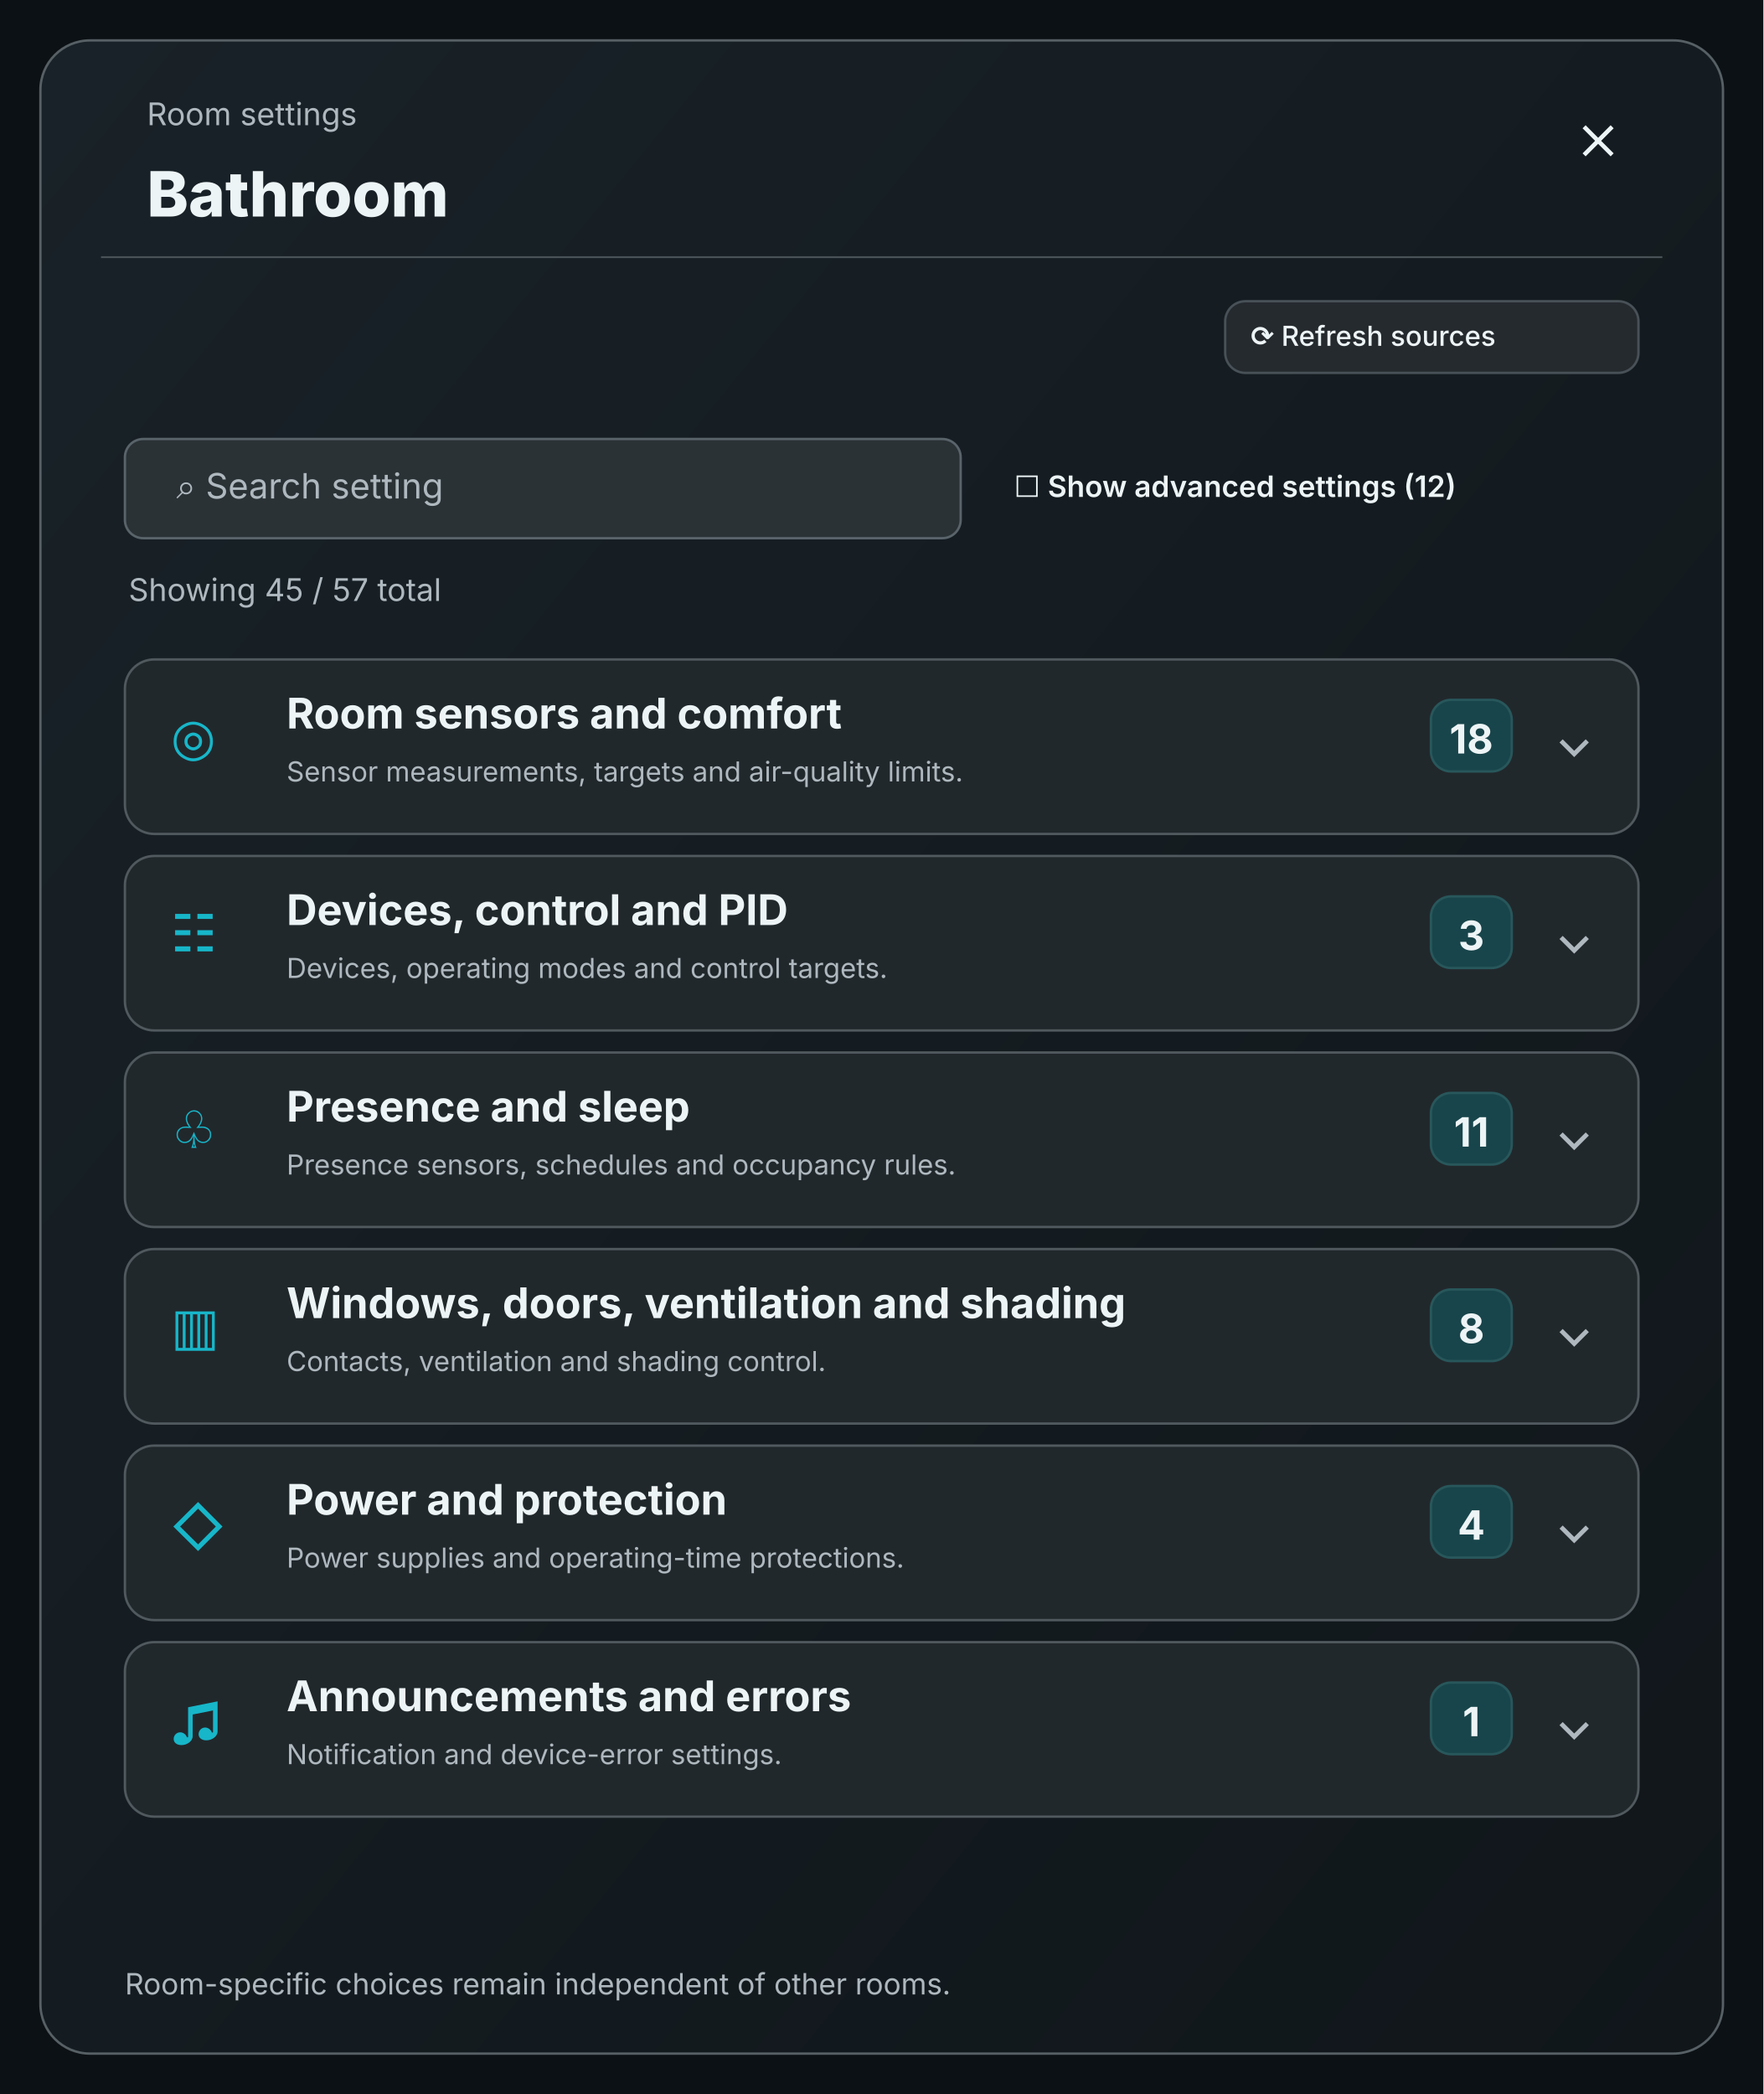
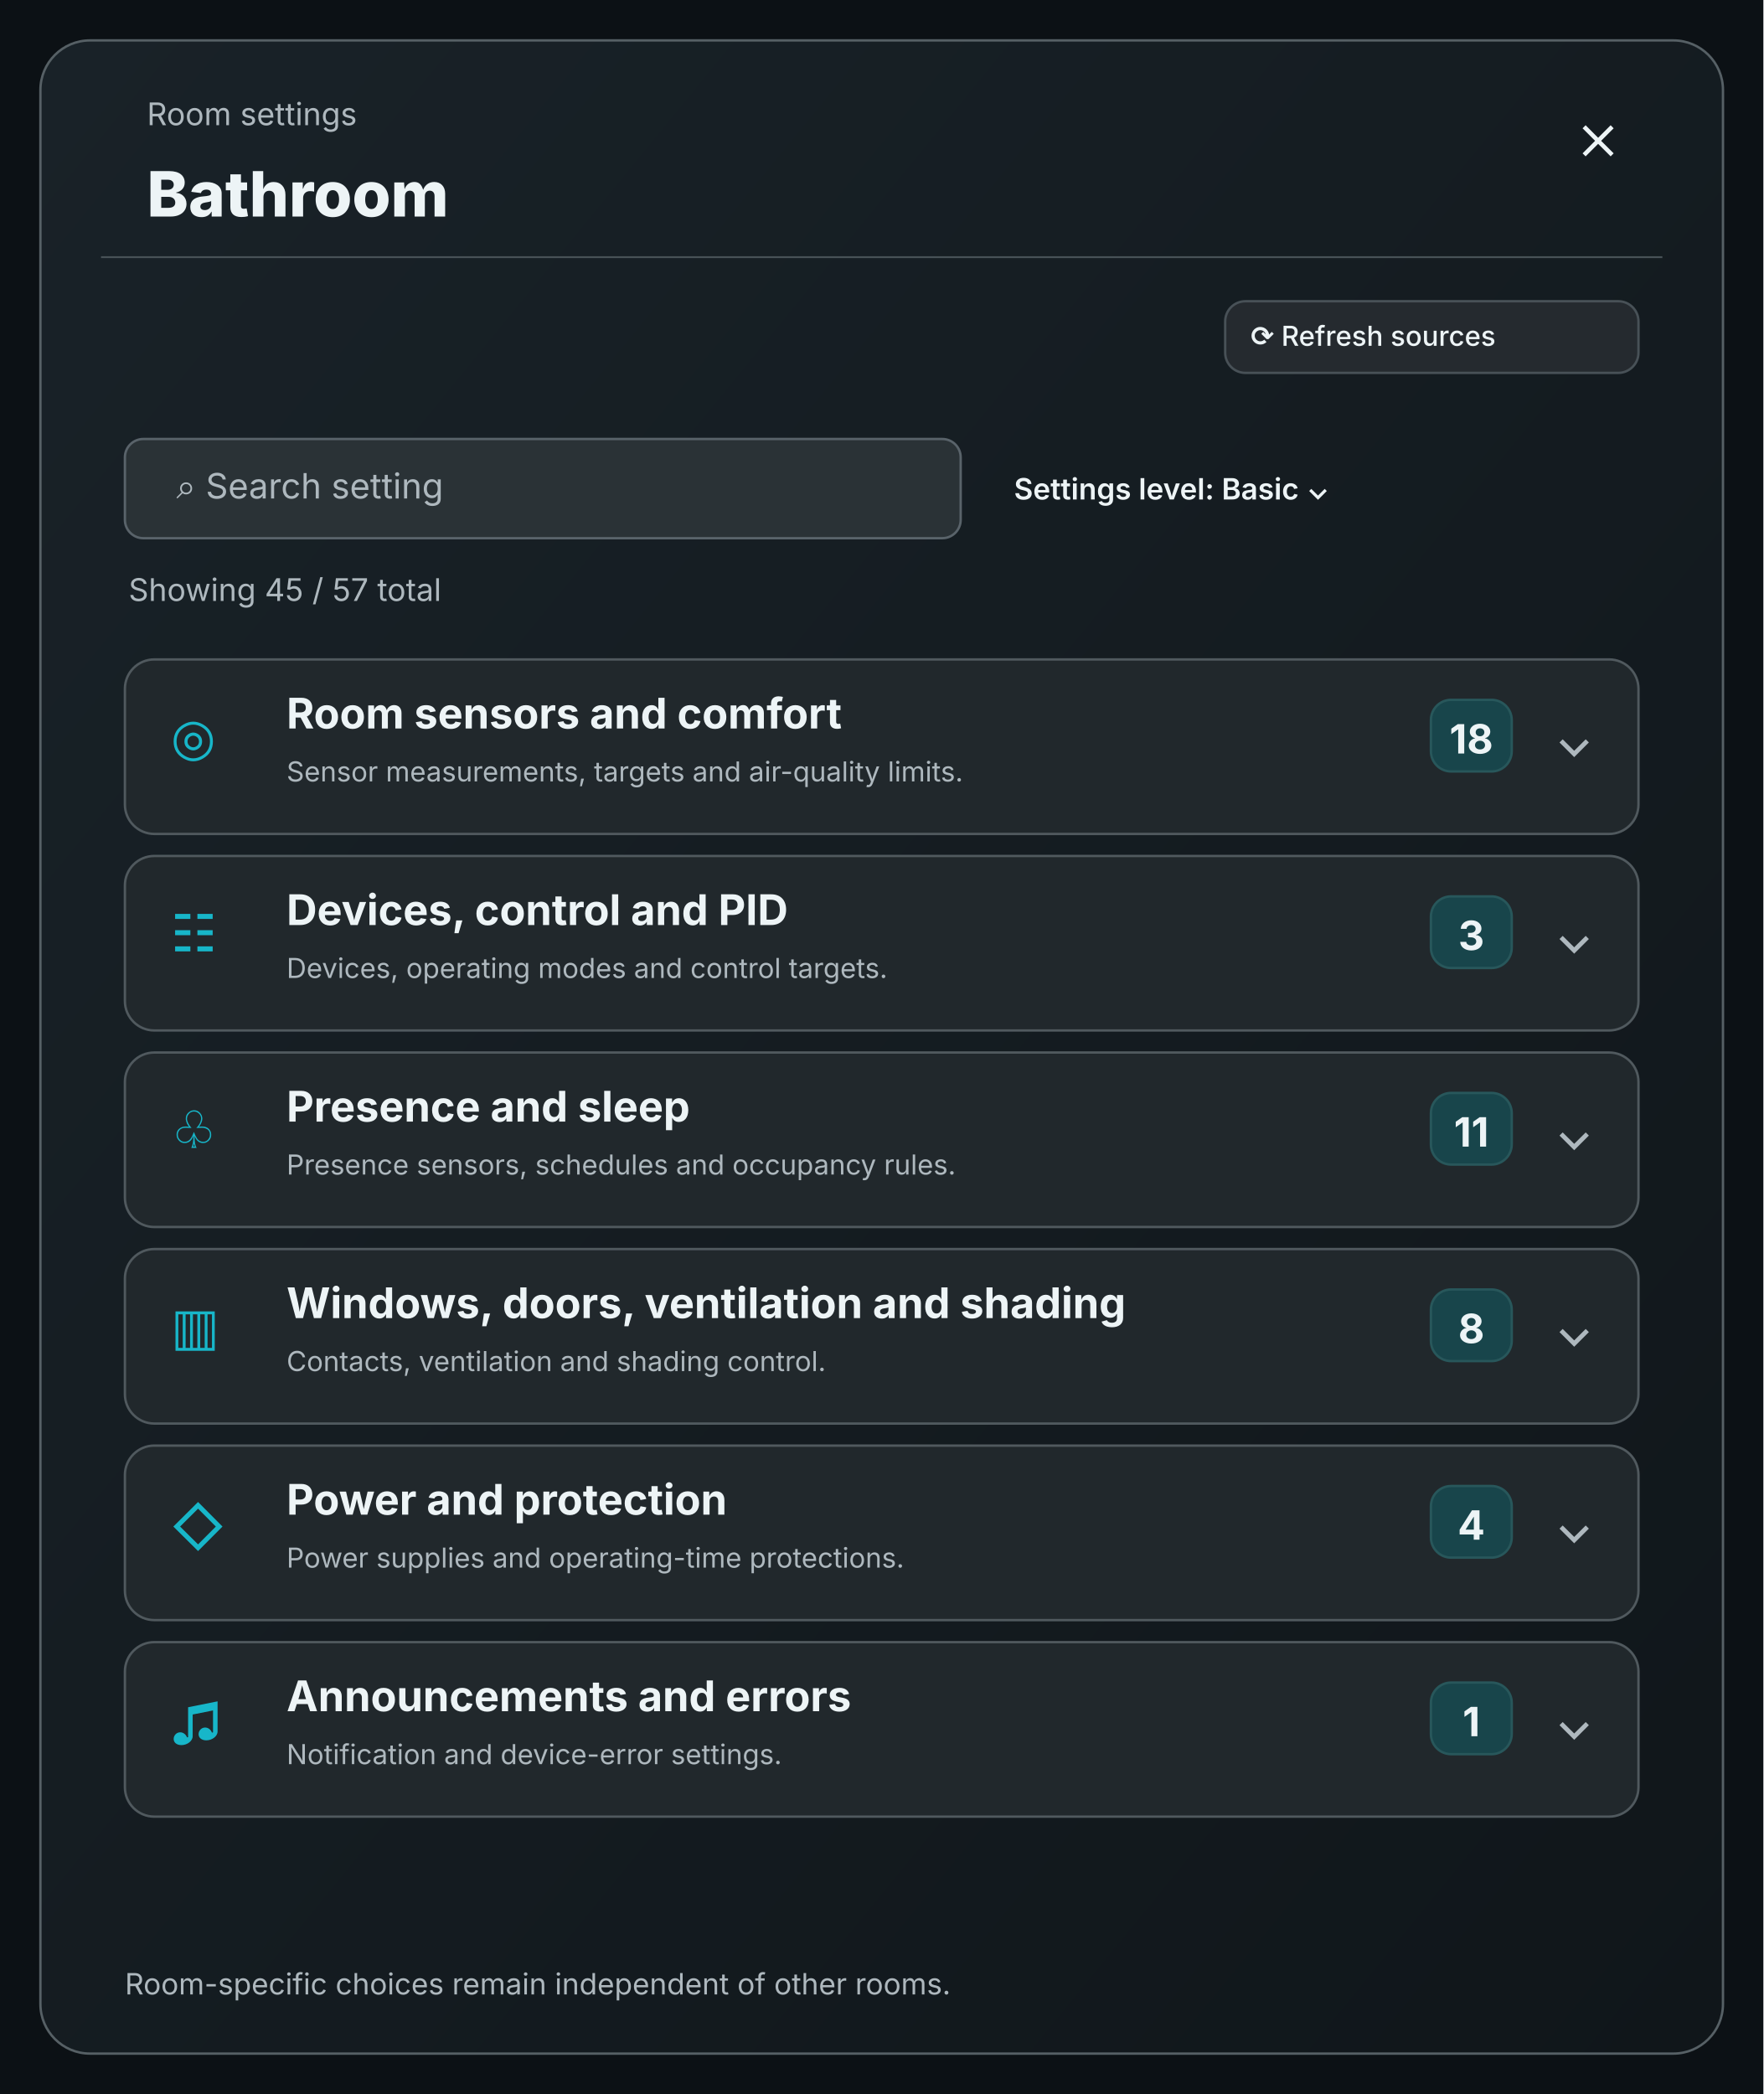
<svg xmlns="http://www.w3.org/2000/svg" role="img" aria-label="HEM interface illustration" width="960" height="1140" viewBox="0 0 960 1140">
  <defs>
    <linearGradient id="bg" x1="0" y1="0" x2="1" y2="1">
      <stop stop-color="#192228" />
      <stop offset="1" stop-color="#10161a" />
    </linearGradient>
    <linearGradient id="accent" x1="0" y1="0" x2="1" y2="1">
      <stop stop-color="#203a3d" />
      <stop offset="1" stop-color="#17282c" />
    </linearGradient>
  </defs>
  <rect width="960" height="1140" fill="#0c1115" />
  <rect x="22" y="22" width="916" height="1096" rx="27" fill="url(#bg)" stroke="#566065" stroke-width="1.3" />
  <text x="80" y="62" fill="#aeb8be" font-family="Inter,'Segoe UI',Arial,sans-serif" font-size="17" font-weight="400" text-anchor="start" dominant-baseline="middle">Room settings</text>
  <text x="80" y="105" fill="#edf4f6" font-family="Inter,'Segoe UI',Arial,sans-serif" font-size="34" font-weight="760" text-anchor="start" dominant-baseline="middle">Bathroom</text>
  <text x="870" y="74" fill="#edf4f6" font-family="Inter,'Segoe UI',Arial,sans-serif" font-size="38" font-weight="300" text-anchor="middle" dominant-baseline="middle">×</text>
  <path d="M55 140 H905" stroke="#485257" />
  <rect x="667" y="164" width="225" height="39" rx="11" fill="#252a2f" stroke="#485157" stroke-width="1.3" />
  <text x="681" y="184" fill="#edf4f6" font-family="Inter,'Segoe UI',Arial,sans-serif" font-size="15" font-weight="550" text-anchor="start" dominant-baseline="middle">⟳  Refresh sources</text>
  <rect x="68" y="239" width="455" height="54" rx="10" fill="#2a3236" stroke="#59636a" stroke-width="1.3" />
  <text x="96" y="266" fill="#aeb8be" font-family="Inter,'Segoe UI',Arial,sans-serif" font-size="19" font-weight="400" text-anchor="start" dominant-baseline="middle">⌕  Search setting</text>
-   <text x="552" y="266" fill="#edf4f6" font-family="Inter,'Segoe UI',Arial,sans-serif" font-size="16" font-weight="600" text-anchor="start" dominant-baseline="middle">☐  Show advanced settings (12)</text>
+   <text x="552" y="266" fill="#edf4f6" font-family="Inter,'Segoe UI',Arial,sans-serif" font-size="16" font-weight="600" text-anchor="start" dominant-baseline="middle">Settings level: Basic ⌄</text>
  <text x="70" y="321" fill="#aeb8be" font-family="Inter,'Segoe UI',Arial,sans-serif" font-size="17" font-weight="400" text-anchor="start" dominant-baseline="middle">Showing 45 / 57 total</text>
  <rect x="68" y="359" width="824" height="95" rx="16" fill="#21282c" stroke="#50595e" stroke-width="1.3" />
  <text x="93" y="403" fill="#17b6c9" font-family="Inter,'Segoe UI',Arial,sans-serif" font-size="28" font-weight="500" text-anchor="start" dominant-baseline="middle">◎</text>
  <text x="156" y="388" fill="#edf4f6" font-family="Inter,'Segoe UI',Arial,sans-serif" font-size="23" font-weight="740" text-anchor="start" dominant-baseline="middle">Room sensors and comfort</text>
  <text x="156" y="420" fill="#aeb8be" font-family="Inter,'Segoe UI',Arial,sans-serif" font-size="15" font-weight="400" text-anchor="start" dominant-baseline="middle">Sensor measurements, targets and air-quality limits.</text>
  <rect x="779" y="381" width="44" height="39" rx="11" fill="#18454b" stroke="#28575b" stroke-width="1.3" />
  <text x="801" y="402" fill="#edf4f6" font-family="Inter,'Segoe UI',Arial,sans-serif" font-size="22" font-weight="700" text-anchor="middle" dominant-baseline="middle">18</text>
  <text x="857" y="402" fill="#aeb8be" font-family="Inter,'Segoe UI',Arial,sans-serif" font-size="27" font-weight="500" text-anchor="middle" dominant-baseline="middle">⌄</text>
  <rect x="68" y="466" width="824" height="95" rx="16" fill="#21282c" stroke="#50595e" stroke-width="1.3" />
  <text x="93" y="510" fill="#17b6c9" font-family="Inter,'Segoe UI',Arial,sans-serif" font-size="28" font-weight="500" text-anchor="start" dominant-baseline="middle">☷</text>
  <text x="156" y="495" fill="#edf4f6" font-family="Inter,'Segoe UI',Arial,sans-serif" font-size="23" font-weight="740" text-anchor="start" dominant-baseline="middle">Devices, control and PID</text>
  <text x="156" y="527" fill="#aeb8be" font-family="Inter,'Segoe UI',Arial,sans-serif" font-size="15" font-weight="400" text-anchor="start" dominant-baseline="middle">Devices, operating modes and control targets.</text>
  <rect x="779" y="488" width="44" height="39" rx="11" fill="#18454b" stroke="#28575b" stroke-width="1.3" />
  <text x="801" y="509" fill="#edf4f6" font-family="Inter,'Segoe UI',Arial,sans-serif" font-size="22" font-weight="700" text-anchor="middle" dominant-baseline="middle">3</text>
  <text x="857" y="509" fill="#aeb8be" font-family="Inter,'Segoe UI',Arial,sans-serif" font-size="27" font-weight="500" text-anchor="middle" dominant-baseline="middle">⌄</text>
  <rect x="68" y="573" width="824" height="95" rx="16" fill="#21282c" stroke="#50595e" stroke-width="1.3" />
  <text x="93" y="617" fill="#17b6c9" font-family="Inter,'Segoe UI',Arial,sans-serif" font-size="28" font-weight="500" text-anchor="start" dominant-baseline="middle">♧</text>
  <text x="156" y="602" fill="#edf4f6" font-family="Inter,'Segoe UI',Arial,sans-serif" font-size="23" font-weight="740" text-anchor="start" dominant-baseline="middle">Presence and sleep</text>
  <text x="156" y="634" fill="#aeb8be" font-family="Inter,'Segoe UI',Arial,sans-serif" font-size="15" font-weight="400" text-anchor="start" dominant-baseline="middle">Presence sensors, schedules and occupancy rules.</text>
  <rect x="779" y="595" width="44" height="39" rx="11" fill="#18454b" stroke="#28575b" stroke-width="1.3" />
  <text x="801" y="616" fill="#edf4f6" font-family="Inter,'Segoe UI',Arial,sans-serif" font-size="22" font-weight="700" text-anchor="middle" dominant-baseline="middle">11</text>
  <text x="857" y="616" fill="#aeb8be" font-family="Inter,'Segoe UI',Arial,sans-serif" font-size="27" font-weight="500" text-anchor="middle" dominant-baseline="middle">⌄</text>
  <rect x="68" y="680" width="824" height="95" rx="16" fill="#21282c" stroke="#50595e" stroke-width="1.3" />
  <text x="93" y="724" fill="#17b6c9" font-family="Inter,'Segoe UI',Arial,sans-serif" font-size="28" font-weight="500" text-anchor="start" dominant-baseline="middle">▥</text>
  <text x="156" y="709" fill="#edf4f6" font-family="Inter,'Segoe UI',Arial,sans-serif" font-size="23" font-weight="740" text-anchor="start" dominant-baseline="middle">Windows, doors, ventilation and shading</text>
  <text x="156" y="741" fill="#aeb8be" font-family="Inter,'Segoe UI',Arial,sans-serif" font-size="15" font-weight="400" text-anchor="start" dominant-baseline="middle">Contacts, ventilation and shading control.</text>
  <rect x="779" y="702" width="44" height="39" rx="11" fill="#18454b" stroke="#28575b" stroke-width="1.3" />
  <text x="801" y="723" fill="#edf4f6" font-family="Inter,'Segoe UI',Arial,sans-serif" font-size="22" font-weight="700" text-anchor="middle" dominant-baseline="middle">8</text>
  <text x="857" y="723" fill="#aeb8be" font-family="Inter,'Segoe UI',Arial,sans-serif" font-size="27" font-weight="500" text-anchor="middle" dominant-baseline="middle">⌄</text>
  <rect x="68" y="787" width="824" height="95" rx="16" fill="#21282c" stroke="#50595e" stroke-width="1.3" />
  <text x="93" y="831" fill="#17b6c9" font-family="Inter,'Segoe UI',Arial,sans-serif" font-size="28" font-weight="500" text-anchor="start" dominant-baseline="middle">◇</text>
  <text x="156" y="816" fill="#edf4f6" font-family="Inter,'Segoe UI',Arial,sans-serif" font-size="23" font-weight="740" text-anchor="start" dominant-baseline="middle">Power and protection</text>
  <text x="156" y="848" fill="#aeb8be" font-family="Inter,'Segoe UI',Arial,sans-serif" font-size="15" font-weight="400" text-anchor="start" dominant-baseline="middle">Power supplies and operating-time protections.</text>
  <rect x="779" y="809" width="44" height="39" rx="11" fill="#18454b" stroke="#28575b" stroke-width="1.3" />
  <text x="801" y="830" fill="#edf4f6" font-family="Inter,'Segoe UI',Arial,sans-serif" font-size="22" font-weight="700" text-anchor="middle" dominant-baseline="middle">4</text>
  <text x="857" y="830" fill="#aeb8be" font-family="Inter,'Segoe UI',Arial,sans-serif" font-size="27" font-weight="500" text-anchor="middle" dominant-baseline="middle">⌄</text>
  <rect x="68" y="894" width="824" height="95" rx="16" fill="#21282c" stroke="#50595e" stroke-width="1.3" />
  <text x="93" y="938" fill="#17b6c9" font-family="Inter,'Segoe UI',Arial,sans-serif" font-size="28" font-weight="500" text-anchor="start" dominant-baseline="middle">♫</text>
  <text x="156" y="923" fill="#edf4f6" font-family="Inter,'Segoe UI',Arial,sans-serif" font-size="23" font-weight="740" text-anchor="start" dominant-baseline="middle">Announcements and errors</text>
  <text x="156" y="955" fill="#aeb8be" font-family="Inter,'Segoe UI',Arial,sans-serif" font-size="15" font-weight="400" text-anchor="start" dominant-baseline="middle">Notification and device-error settings.</text>
  <rect x="779" y="916" width="44" height="39" rx="11" fill="#18454b" stroke="#28575b" stroke-width="1.3" />
  <text x="801" y="937" fill="#edf4f6" font-family="Inter,'Segoe UI',Arial,sans-serif" font-size="22" font-weight="700" text-anchor="middle" dominant-baseline="middle">1</text>
  <text x="857" y="937" fill="#aeb8be" font-family="Inter,'Segoe UI',Arial,sans-serif" font-size="27" font-weight="500" text-anchor="middle" dominant-baseline="middle">⌄</text>
  <text x="68" y="1080" fill="#aeb8be" font-family="Inter,'Segoe UI',Arial,sans-serif" font-size="16" font-weight="400" text-anchor="start" dominant-baseline="middle">Room-specific choices remain independent of other rooms.</text>
</svg>
